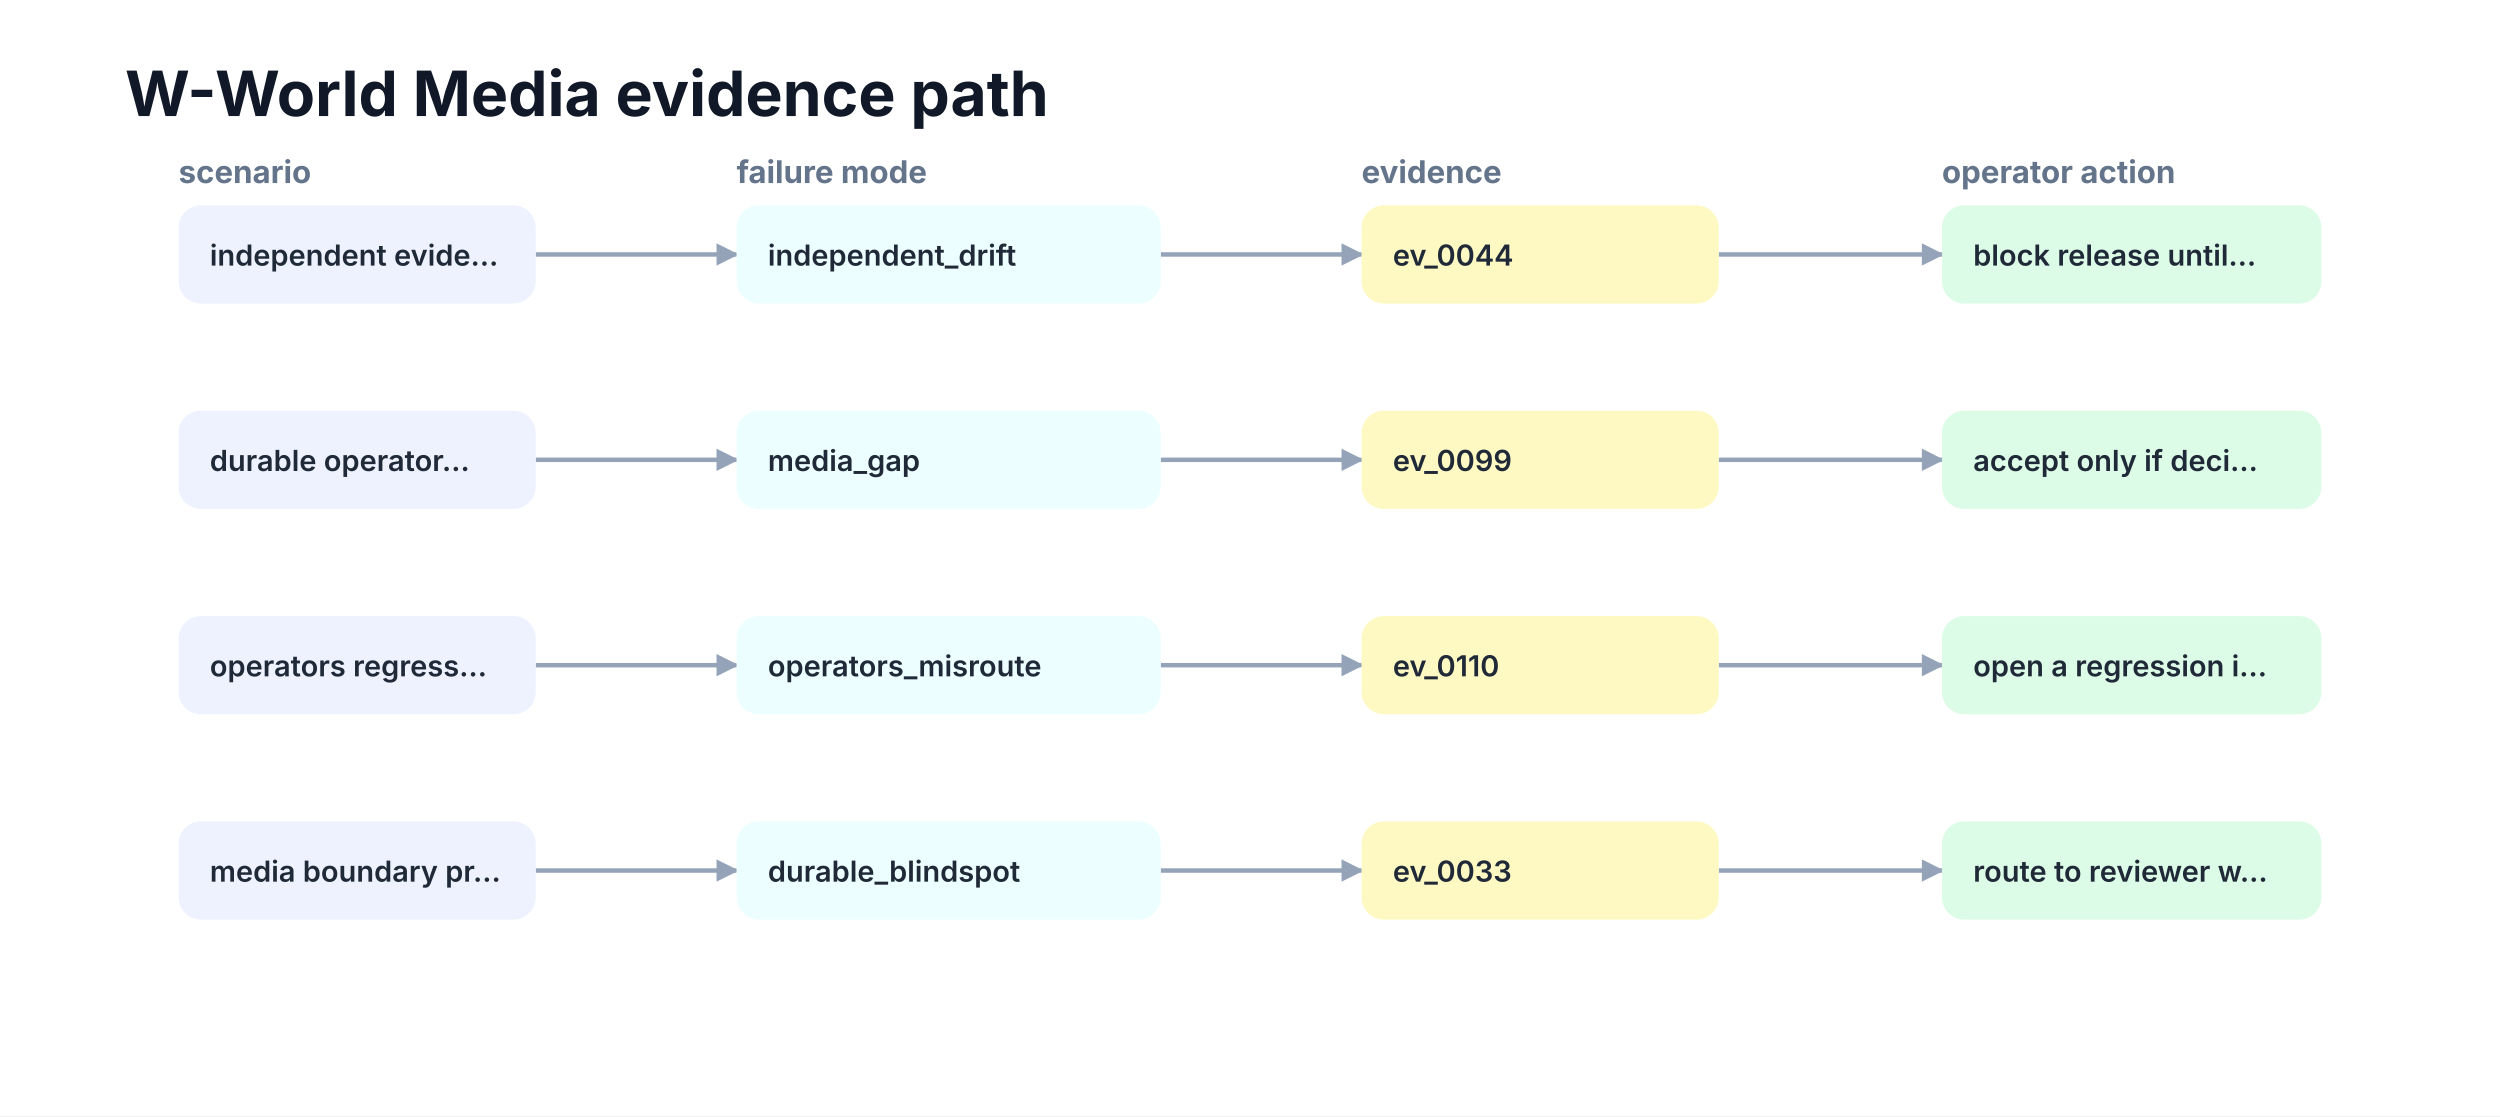
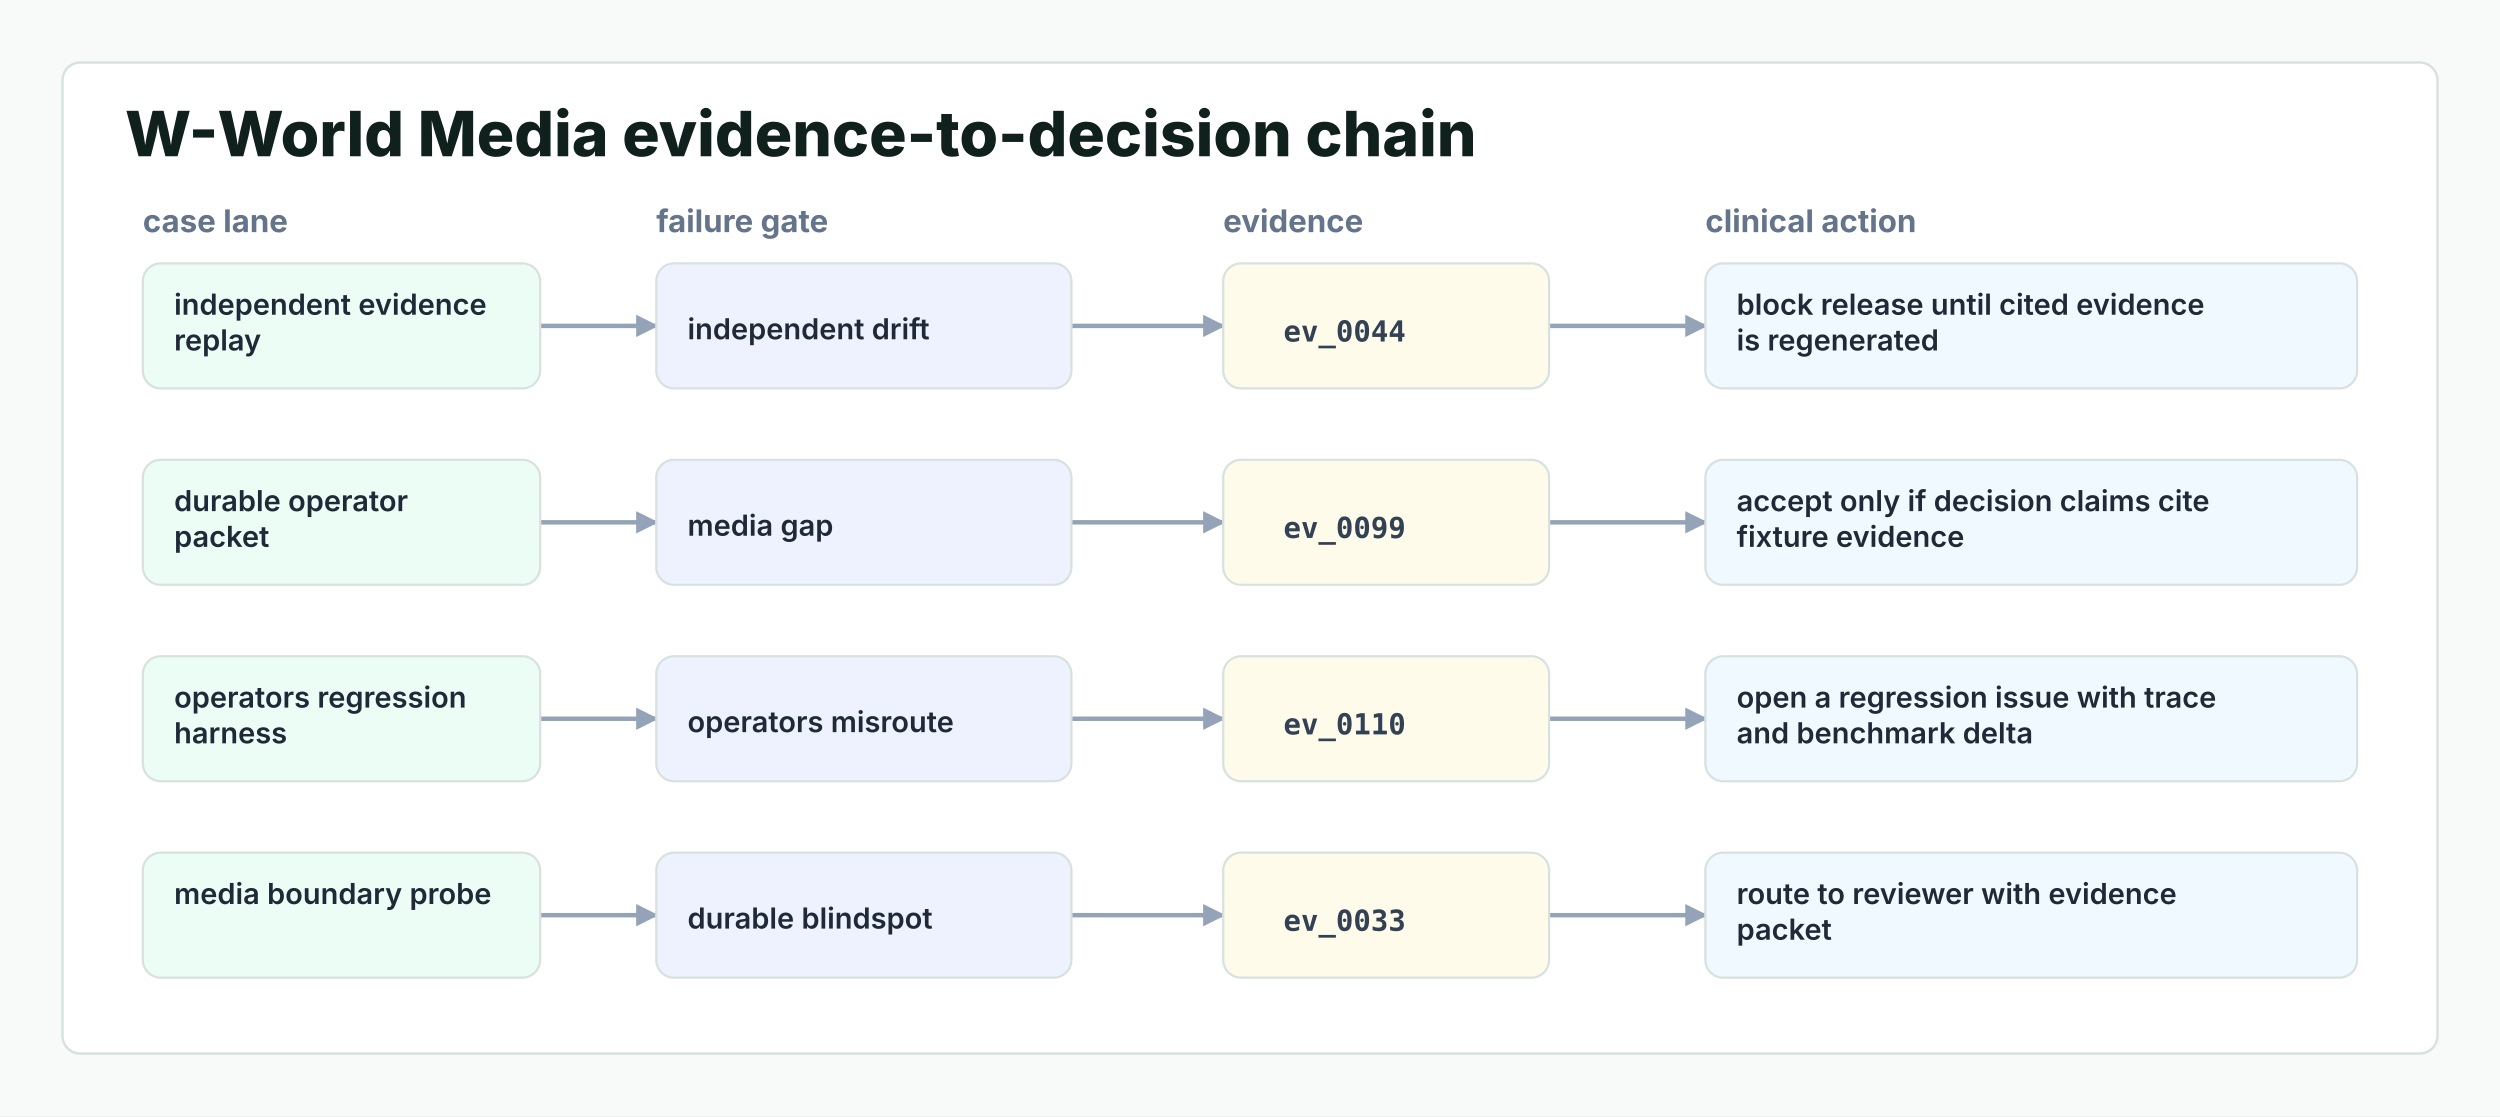
<svg xmlns="http://www.w3.org/2000/svg" width="1120" height="500" viewBox="0 0 1120 500" role="img" aria-label="W-World Media evidence map">
  <defs>
    <style>
-       .title { font: 750 28px -apple-system, BlinkMacSystemFont, "Segoe UI", sans-serif; fill:#111827; }
-       .node { font: 600 13px -apple-system, BlinkMacSystemFont, "Segoe UI", sans-serif; fill:#1f2937; }
-       .head { font: 700 14px -apple-system, BlinkMacSystemFont, "Segoe UI", sans-serif; fill:#64748b; }
+       .bg { fill:#f7faf9; }
+       .panel { fill:#ffffff; stroke:#d7e2df; stroke-width:1.1; }
+       .title { font:760 28px -apple-system,BlinkMacSystemFont,"Segoe UI",sans-serif; fill:#10201c; }
+       .node { font:620 13px -apple-system,BlinkMacSystemFont,"Segoe UI",sans-serif; fill:#1f2937; }
+       .head { font:700 14px -apple-system,BlinkMacSystemFont,"Segoe UI",sans-serif; fill:#64748b; }
+       .mono { font:720 13px ui-monospace,SFMono-Regular,Menlo,monospace; fill:#334155; }
      .edge { stroke:#94a3b8; stroke-width:2; fill:none; marker-end:url(#arrow); }
+       .lane { fill:#ecfdf5; stroke:#d7e2df; }
+       .failure { fill:#eef2ff; stroke:#d7e2df; }
+       .evidencebox { fill:#fffbeb; stroke:#d7e2df; }
+       .actionbox { fill:#f0f9ff; stroke:#d7e2df; }
    </style>
    <marker id="arrow" viewBox="0 0 10 10" refX="9" refY="5" markerWidth="5" markerHeight="5" orient="auto-start-reverse">
      <path d="M 0 0 L 10 5 L 0 10 z" fill="#94a3b8" />
    </marker>
  </defs>
-   <rect width="1120" height="500" fill="#ffffff" />
-   <text x="56" y="52" class="title">W-World Media evidence path</text>
-   <text x="80" y="82" class="head">scenario</text>
-   <text x="330" y="82" class="head">failure mode</text>
-   <text x="610" y="82" class="head">evidence</text>
-   <text x="870" y="82" class="head">operator action</text>
-   <path d="M240 114 L330 114" class="edge" />
-   <path d="M520 114 L610 114" class="edge" />
-   <path d="M770 114 L870 114" class="edge" />
-   <path d="M240 206 L330 206" class="edge" />
-   <path d="M520 206 L610 206" class="edge" />
-   <path d="M770 206 L870 206" class="edge" />
-   <path d="M240 298 L330 298" class="edge" />
-   <path d="M520 298 L610 298" class="edge" />
-   <path d="M770 298 L870 298" class="edge" />
-   <path d="M240 390 L330 390" class="edge" />
-   <path d="M520 390 L610 390" class="edge" />
-   <path d="M770 390 L870 390" class="edge" />
-   <rect x="80" y="92" width="160" height="44" rx="10" fill="#eef2ff" />
-   <text x="94" y="119" class="node">independent evide...</text>
-   <rect x="330" y="92" width="190" height="44" rx="10" fill="#ecfeff" />
-   <text x="344" y="119" class="node">independent_drift</text>
-   <rect x="610" y="92" width="160" height="44" rx="10" fill="#fef9c3" />
-   <text x="624" y="119" class="node">ev_0044</text>
-   <rect x="870" y="92" width="170" height="44" rx="10" fill="#dcfce7" />
-   <text x="884" y="119" class="node">block release until...</text>
-   <rect x="80" y="184" width="160" height="44" rx="10" fill="#eef2ff" />
-   <text x="94" y="211" class="node">durable operator...</text>
-   <rect x="330" y="184" width="190" height="44" rx="10" fill="#ecfeff" />
-   <text x="344" y="211" class="node">media_gap</text>
-   <rect x="610" y="184" width="160" height="44" rx="10" fill="#fef9c3" />
-   <text x="624" y="211" class="node">ev_0099</text>
-   <rect x="870" y="184" width="170" height="44" rx="10" fill="#dcfce7" />
-   <text x="884" y="211" class="node">accept only if deci...</text>
-   <rect x="80" y="276" width="160" height="44" rx="10" fill="#eef2ff" />
-   <text x="94" y="303" class="node">operators regress...</text>
-   <rect x="330" y="276" width="190" height="44" rx="10" fill="#ecfeff" />
-   <text x="344" y="303" class="node">operators_misroute</text>
-   <rect x="610" y="276" width="160" height="44" rx="10" fill="#fef9c3" />
-   <text x="624" y="303" class="node">ev_0110</text>
-   <rect x="870" y="276" width="170" height="44" rx="10" fill="#dcfce7" />
-   <text x="884" y="303" class="node">open a regression i...</text>
-   <rect x="80" y="368" width="160" height="44" rx="10" fill="#eef2ff" />
-   <text x="94" y="395" class="node">media boundary pr...</text>
-   <rect x="330" y="368" width="190" height="44" rx="10" fill="#ecfeff" />
-   <text x="344" y="395" class="node">durable_blindspot</text>
-   <rect x="610" y="368" width="160" height="44" rx="10" fill="#fef9c3" />
-   <text x="624" y="395" class="node">ev_0033</text>
-   <rect x="870" y="368" width="170" height="44" rx="10" fill="#dcfce7" />
-   <text x="884" y="395" class="node">route to reviewer w...</text>
+   <rect class="bg" width="1120" height="500" />
+   <rect class="panel" x="28" y="28" width="1064" height="444" rx="8" />
+   <text x="56" y="70" class="title">W-World Media evidence-to-decision chain</text>
+   <text x="64" y="104" class="head">case lane</text>
+   <text x="294" y="104" class="head">failure gate</text>
+   <text x="548" y="104" class="head">evidence</text>
+   <text x="764" y="104" class="head">clinical action</text>
+   <path d="M242 146 L294 146" class="edge" />
+   <path d="M480 146 L548 146" class="edge" />
+   <path d="M694 146 L764 146" class="edge" />
+   <path d="M242 234 L294 234" class="edge" />
+   <path d="M480 234 L548 234" class="edge" />
+   <path d="M694 234 L764 234" class="edge" />
+   <path d="M242 322 L294 322" class="edge" />
+   <path d="M480 322 L548 322" class="edge" />
+   <path d="M694 322 L764 322" class="edge" />
+   <path d="M242 410 L294 410" class="edge" />
+   <path d="M480 410 L548 410" class="edge" />
+   <path d="M694 410 L764 410" class="edge" />
+   <rect class="lane" x="64" y="118" width="178" height="56" rx="8" />
+   <text class="node" x="78" y="141">
+     <tspan x="78" dy="0">independent evidence</tspan>
+     <tspan x="78" dy="16">replay</tspan>
+   </text>
+   <rect class="failure" x="294" y="118" width="186" height="56" rx="8" />
+   <text x="308" y="152" class="node">independent drift</text>
+   <rect class="evidencebox" x="548" y="118" width="146" height="56" rx="8" />
+   <text x="575" y="153" class="mono">ev_0044</text>
+   <rect class="actionbox" x="764" y="118" width="292" height="56" rx="8" />
+   <text class="node" x="778" y="141">
+     <tspan x="778" dy="0">block release until cited evidence</tspan>
+     <tspan x="778" dy="16">is regenerated</tspan>
+   </text>
+   <rect class="lane" x="64" y="206" width="178" height="56" rx="8" />
+   <text class="node" x="78" y="229">
+     <tspan x="78" dy="0">durable operator</tspan>
+     <tspan x="78" dy="16">packet</tspan>
+   </text>
+   <rect class="failure" x="294" y="206" width="186" height="56" rx="8" />
+   <text x="308" y="240" class="node">media gap</text>
+   <rect class="evidencebox" x="548" y="206" width="146" height="56" rx="8" />
+   <text x="575" y="241" class="mono">ev_0099</text>
+   <rect class="actionbox" x="764" y="206" width="292" height="56" rx="8" />
+   <text class="node" x="778" y="229">
+     <tspan x="778" dy="0">accept only if decision claims cite</tspan>
+     <tspan x="778" dy="16">fixture evidence</tspan>
+   </text>
+   <rect class="lane" x="64" y="294" width="178" height="56" rx="8" />
+   <text class="node" x="78" y="317">
+     <tspan x="78" dy="0">operators regression</tspan>
+     <tspan x="78" dy="16">harness</tspan>
+   </text>
+   <rect class="failure" x="294" y="294" width="186" height="56" rx="8" />
+   <text x="308" y="328" class="node">operators misroute</text>
+   <rect class="evidencebox" x="548" y="294" width="146" height="56" rx="8" />
+   <text x="575" y="329" class="mono">ev_0110</text>
+   <rect class="actionbox" x="764" y="294" width="292" height="56" rx="8" />
+   <text class="node" x="778" y="317">
+     <tspan x="778" dy="0">open a regression issue with trace</tspan>
+     <tspan x="778" dy="16">and benchmark delta</tspan>
+   </text>
+   <rect class="lane" x="64" y="382" width="178" height="56" rx="8" />
+   <text class="node" x="78" y="405">
+     <tspan x="78" dy="0">media boundary probe</tspan>
+   </text>
+   <rect class="failure" x="294" y="382" width="186" height="56" rx="8" />
+   <text x="308" y="416" class="node">durable blindspot</text>
+   <rect class="evidencebox" x="548" y="382" width="146" height="56" rx="8" />
+   <text x="575" y="417" class="mono">ev_0033</text>
+   <rect class="actionbox" x="764" y="382" width="292" height="56" rx="8" />
+   <text class="node" x="778" y="405">
+     <tspan x="778" dy="0">route to reviewer with evidence</tspan>
+     <tspan x="778" dy="16">packet</tspan>
+   </text>
</svg>
